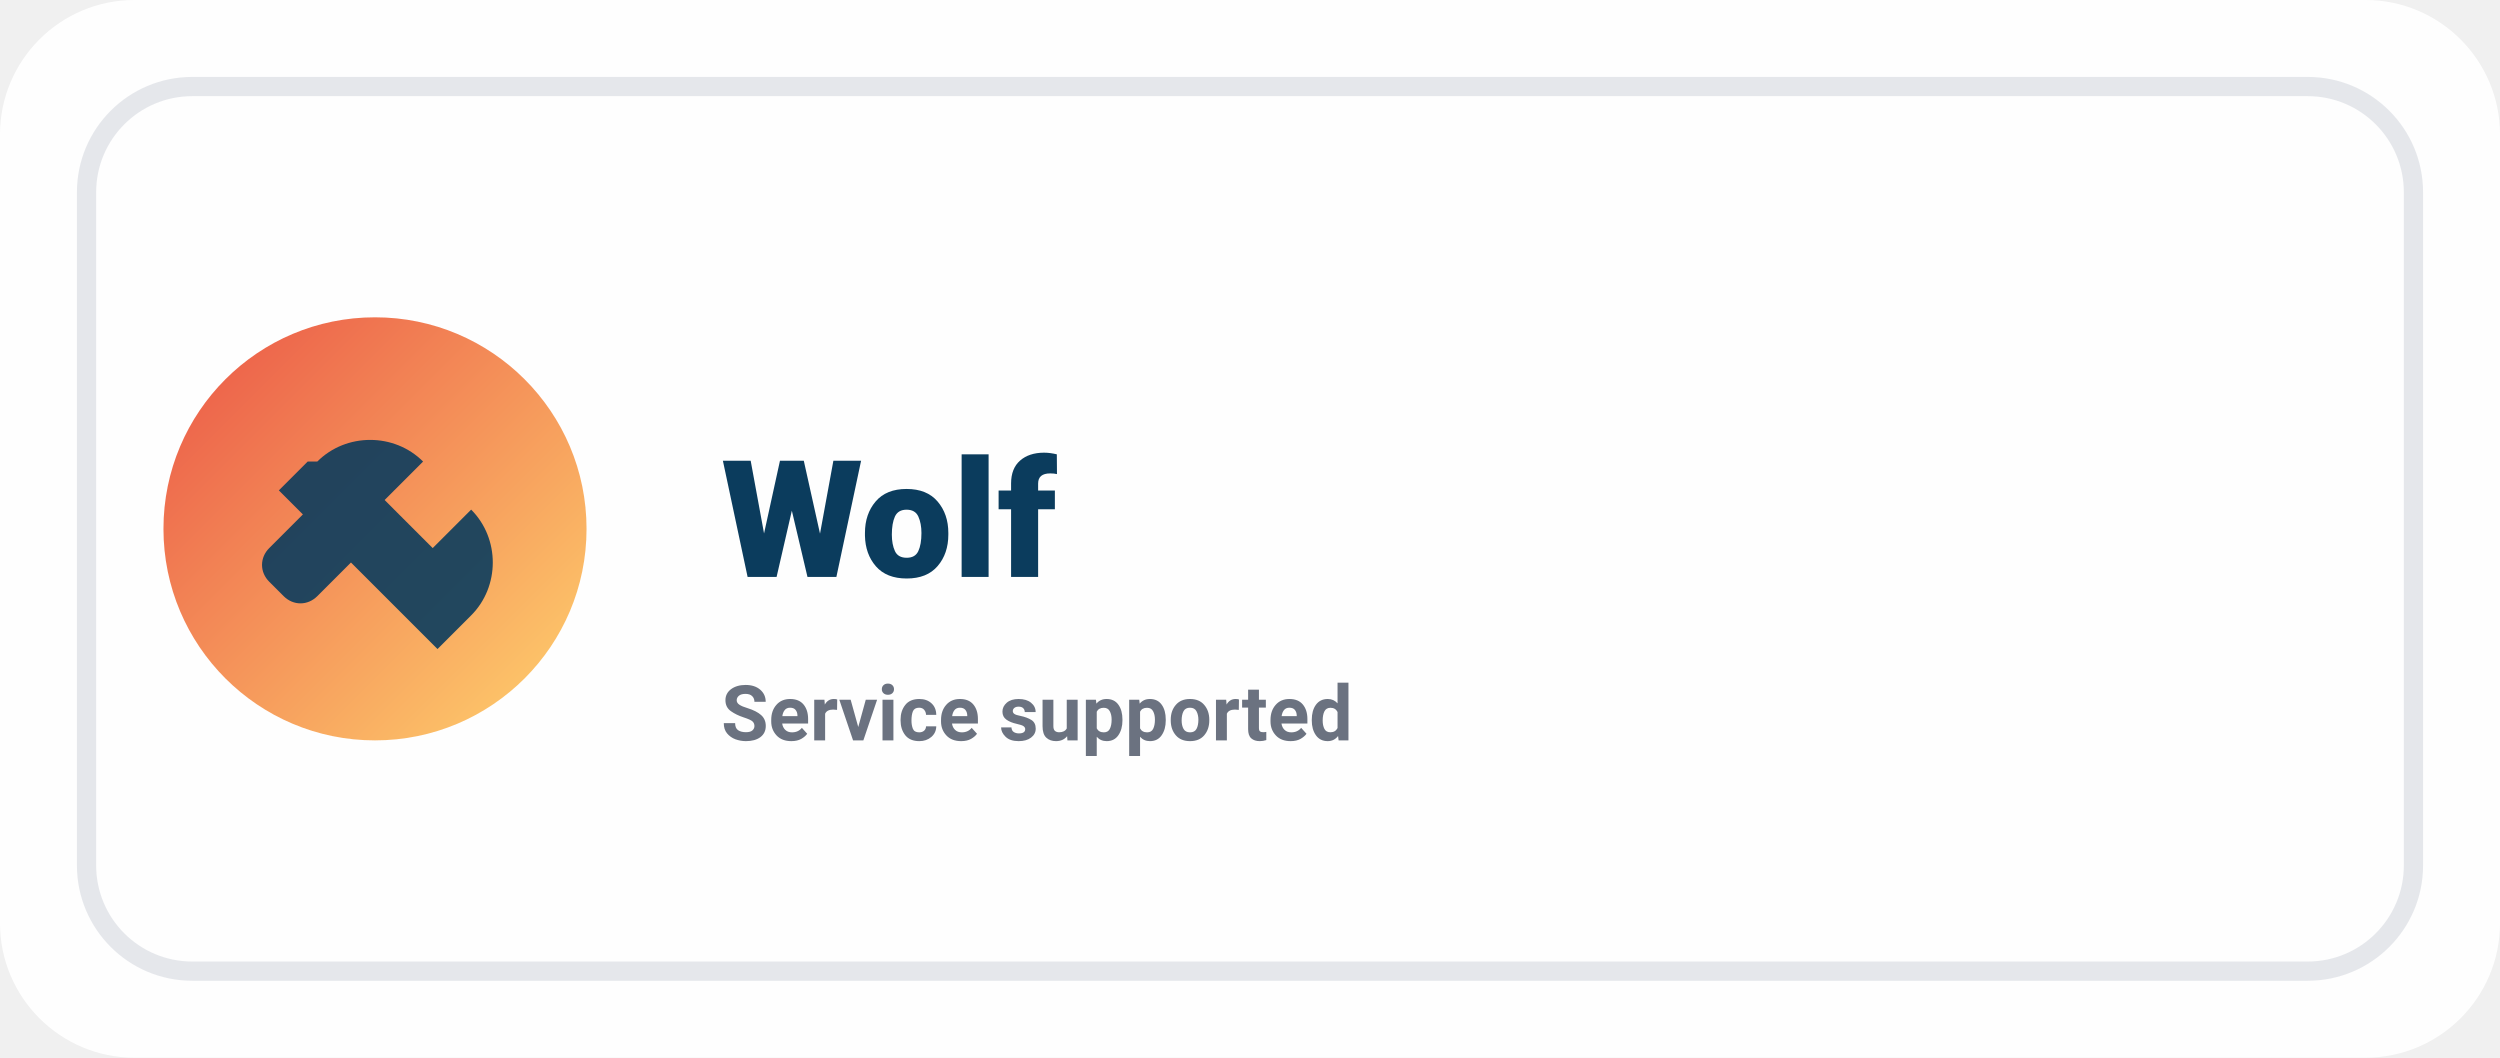
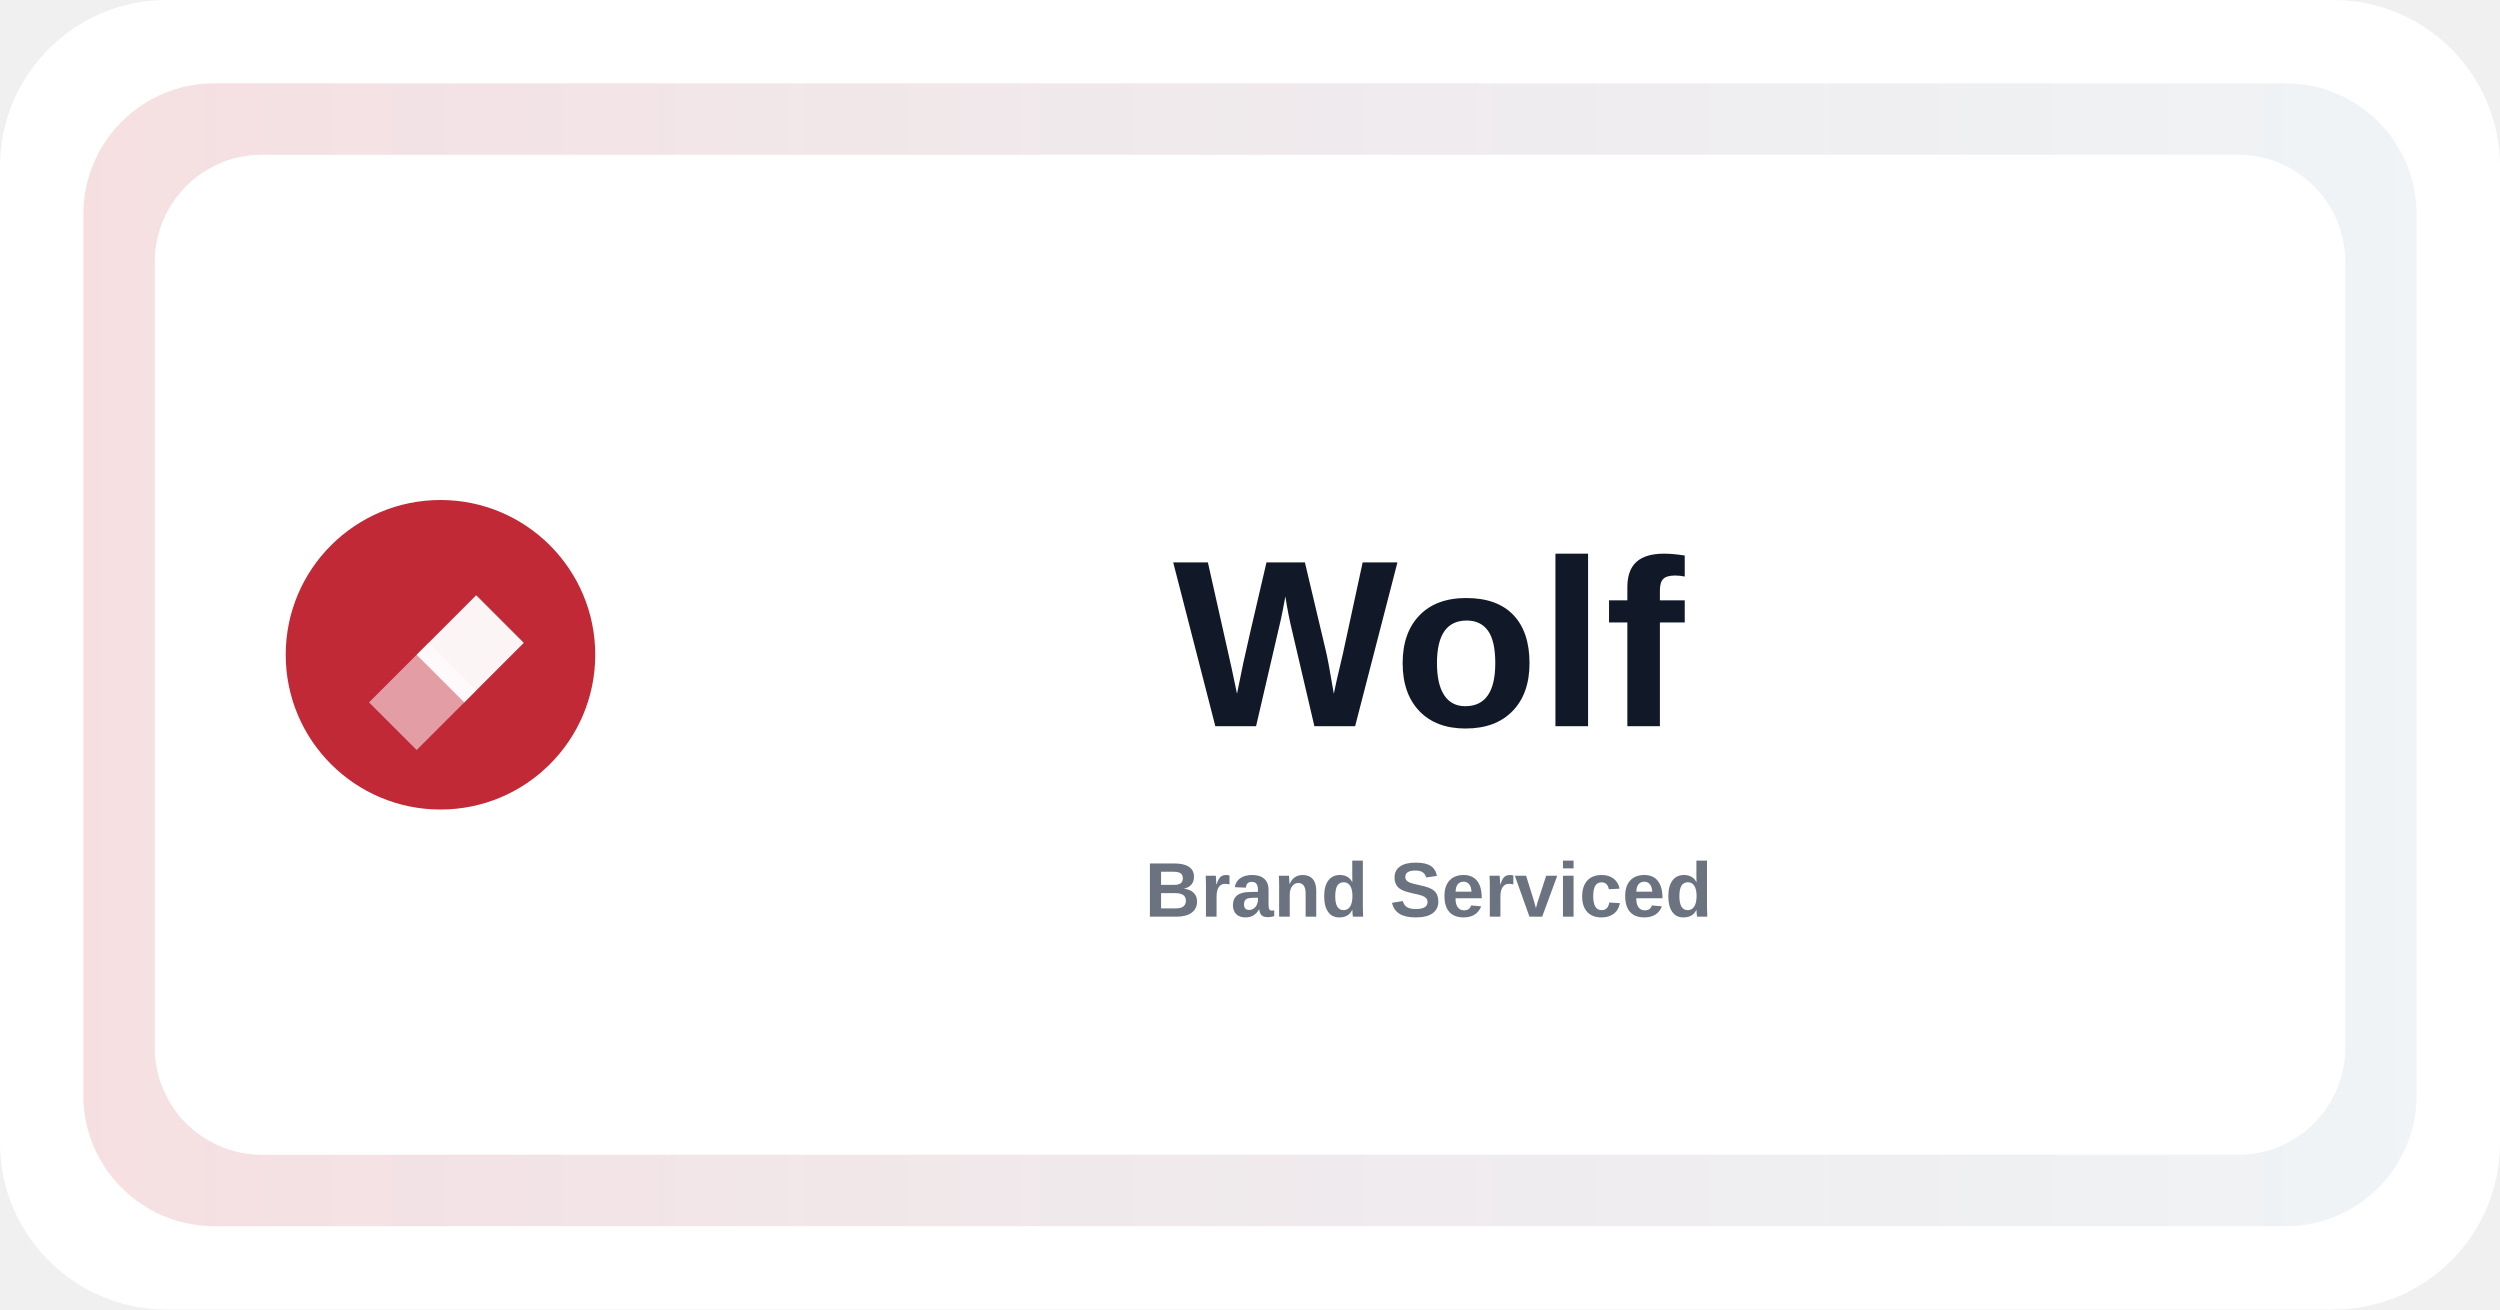
- <svg xmlns="http://www.w3.org/2000/svg" viewBox="0 0 520 220" role="img" aria-label="Wolf">
+ <svg xmlns="http://www.w3.org/2000/svg" width="420" height="220" viewBox="0 0 420 220" role="img" aria-label="Wolf brand">
  <defs>
-     <linearGradient id="g" x1="0" x2="1" y1="0" y2="1">
-       <stop offset="0" stop-color="#e94b3c" stop-opacity="0.95" />
-       <stop offset="1" stop-color="#ffd166" stop-opacity="0.95" />
+     <linearGradient id="bg" x1="0" x2="1">
+       <stop offset="0" stop-color="#be1e2d" stop-opacity=".14" />
+       <stop offset="1" stop-color="#0b3c5d" stop-opacity=".06" />
    </linearGradient>
  </defs>
-   <rect width="520" height="220" rx="28" fill="#ffffff" opacity="0.96" />
-   <rect x="18" y="18" width="484" height="184" rx="22" fill="none" stroke="#e5e7eb" stroke-width="4" />
-   <circle cx="78" cy="110" r="44" fill="url(#g)" />
-   <path d="M66 96c6-6 16-6 22 0l-8 8 10 10 8-8c6 6 6 16 0 22l-7 7-18-18-7 7c-2 2-5 2-7 0l-3-3c-2-2-2-5 0-7l7-7-5-5 6-6z" fill="#0b3c5d" opacity="0.9" />
-   <text x="150" y="120" font-family="system-ui,Segoe UI,Roboto,Arial" font-size="34" fill="#0b3c5d" font-weight="900">Wolf</text>
-   <text x="150" y="154" font-family="system-ui,Segoe UI,Roboto,Arial" font-size="16" fill="#6b7280" font-weight="650">Service supported</text>
+   <rect width="420" height="220" rx="28" fill="#ffffff" />
+   <rect x="14" y="14" width="392" height="192" rx="22" fill="url(#bg)" />
+   <rect x="26" y="26" width="368" height="168" rx="18" fill="#ffffff" />
+   <circle cx="74" cy="110" r="26" fill="#be1e2d" opacity=".95" />
+   <path d="M70 110l10-10 8 8-10 10z" fill="#ffffff" opacity=".95" />
+   <path d="M62 118l10-10 8 8-10 10z" fill="#ffffff" opacity=".55" />
+   <text x="240" y="122" text-anchor="middle" font-family="Arial, Helvetica, sans-serif" font-size="40" font-weight="900" fill="#111827">Wolf</text>
+   <text x="240" y="154" text-anchor="middle" font-family="Arial, Helvetica, sans-serif" font-size="13" font-weight="700" fill="#6b7280">Brand Serviced</text>
</svg>
